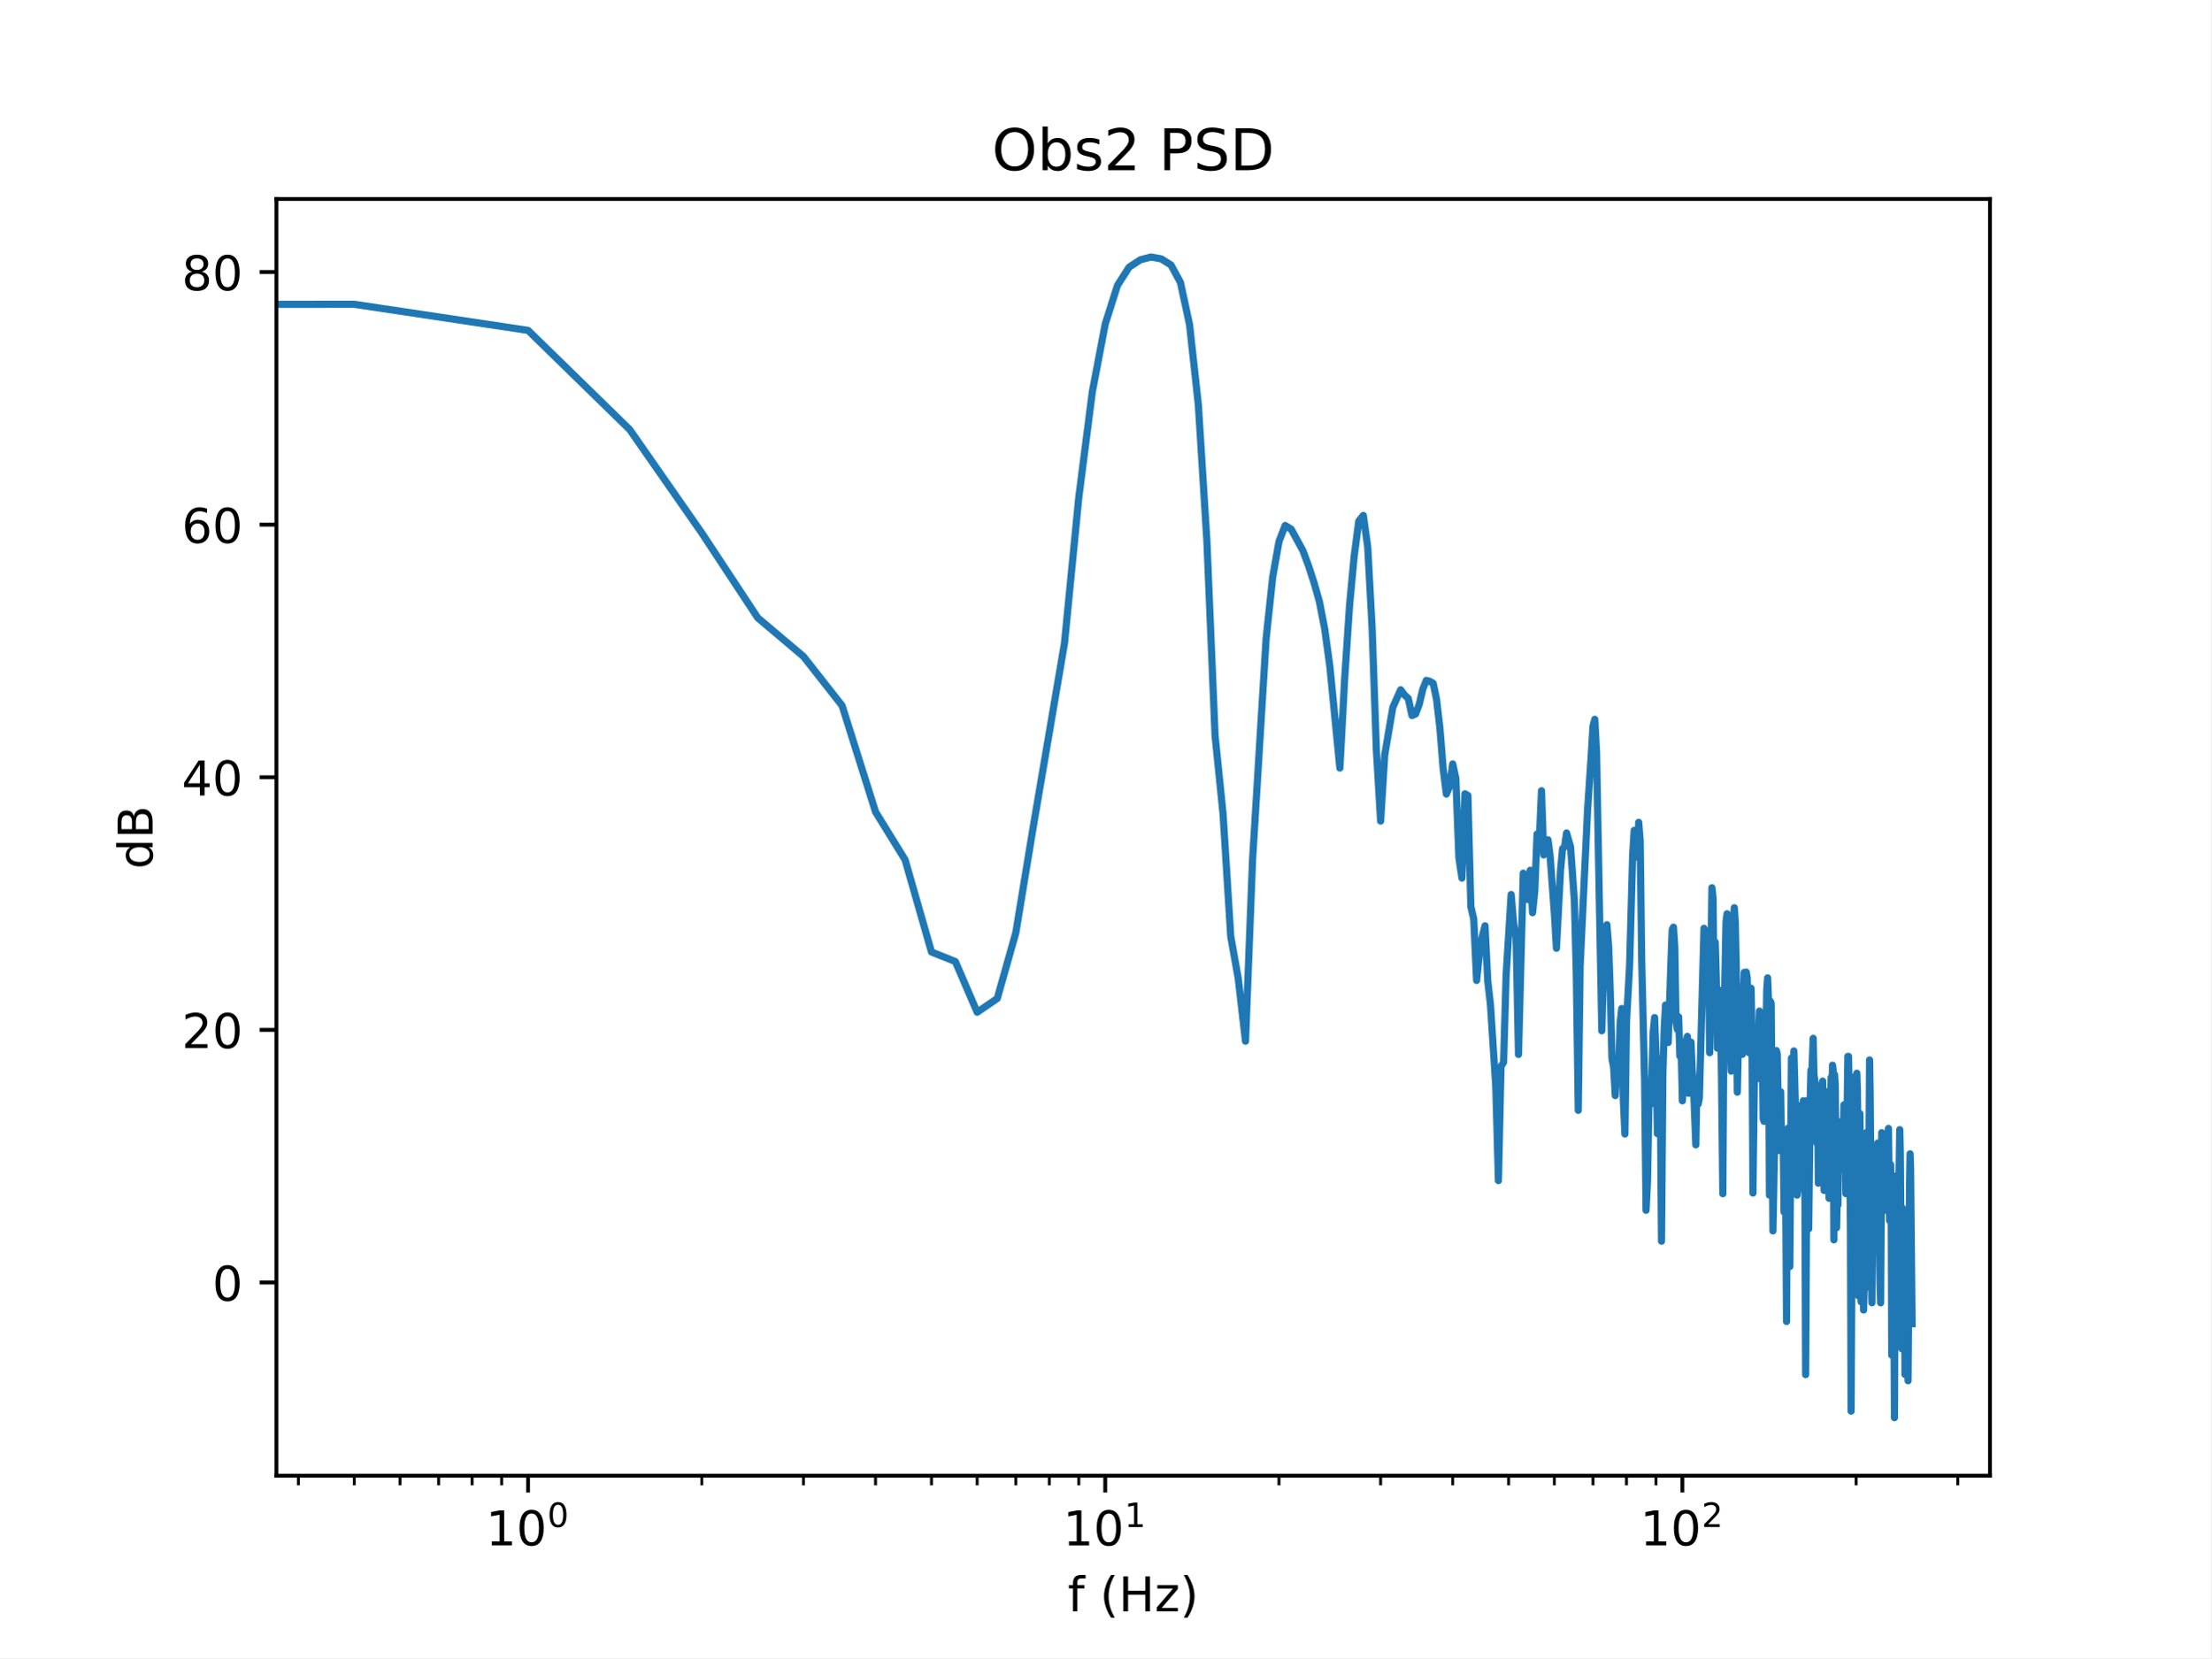
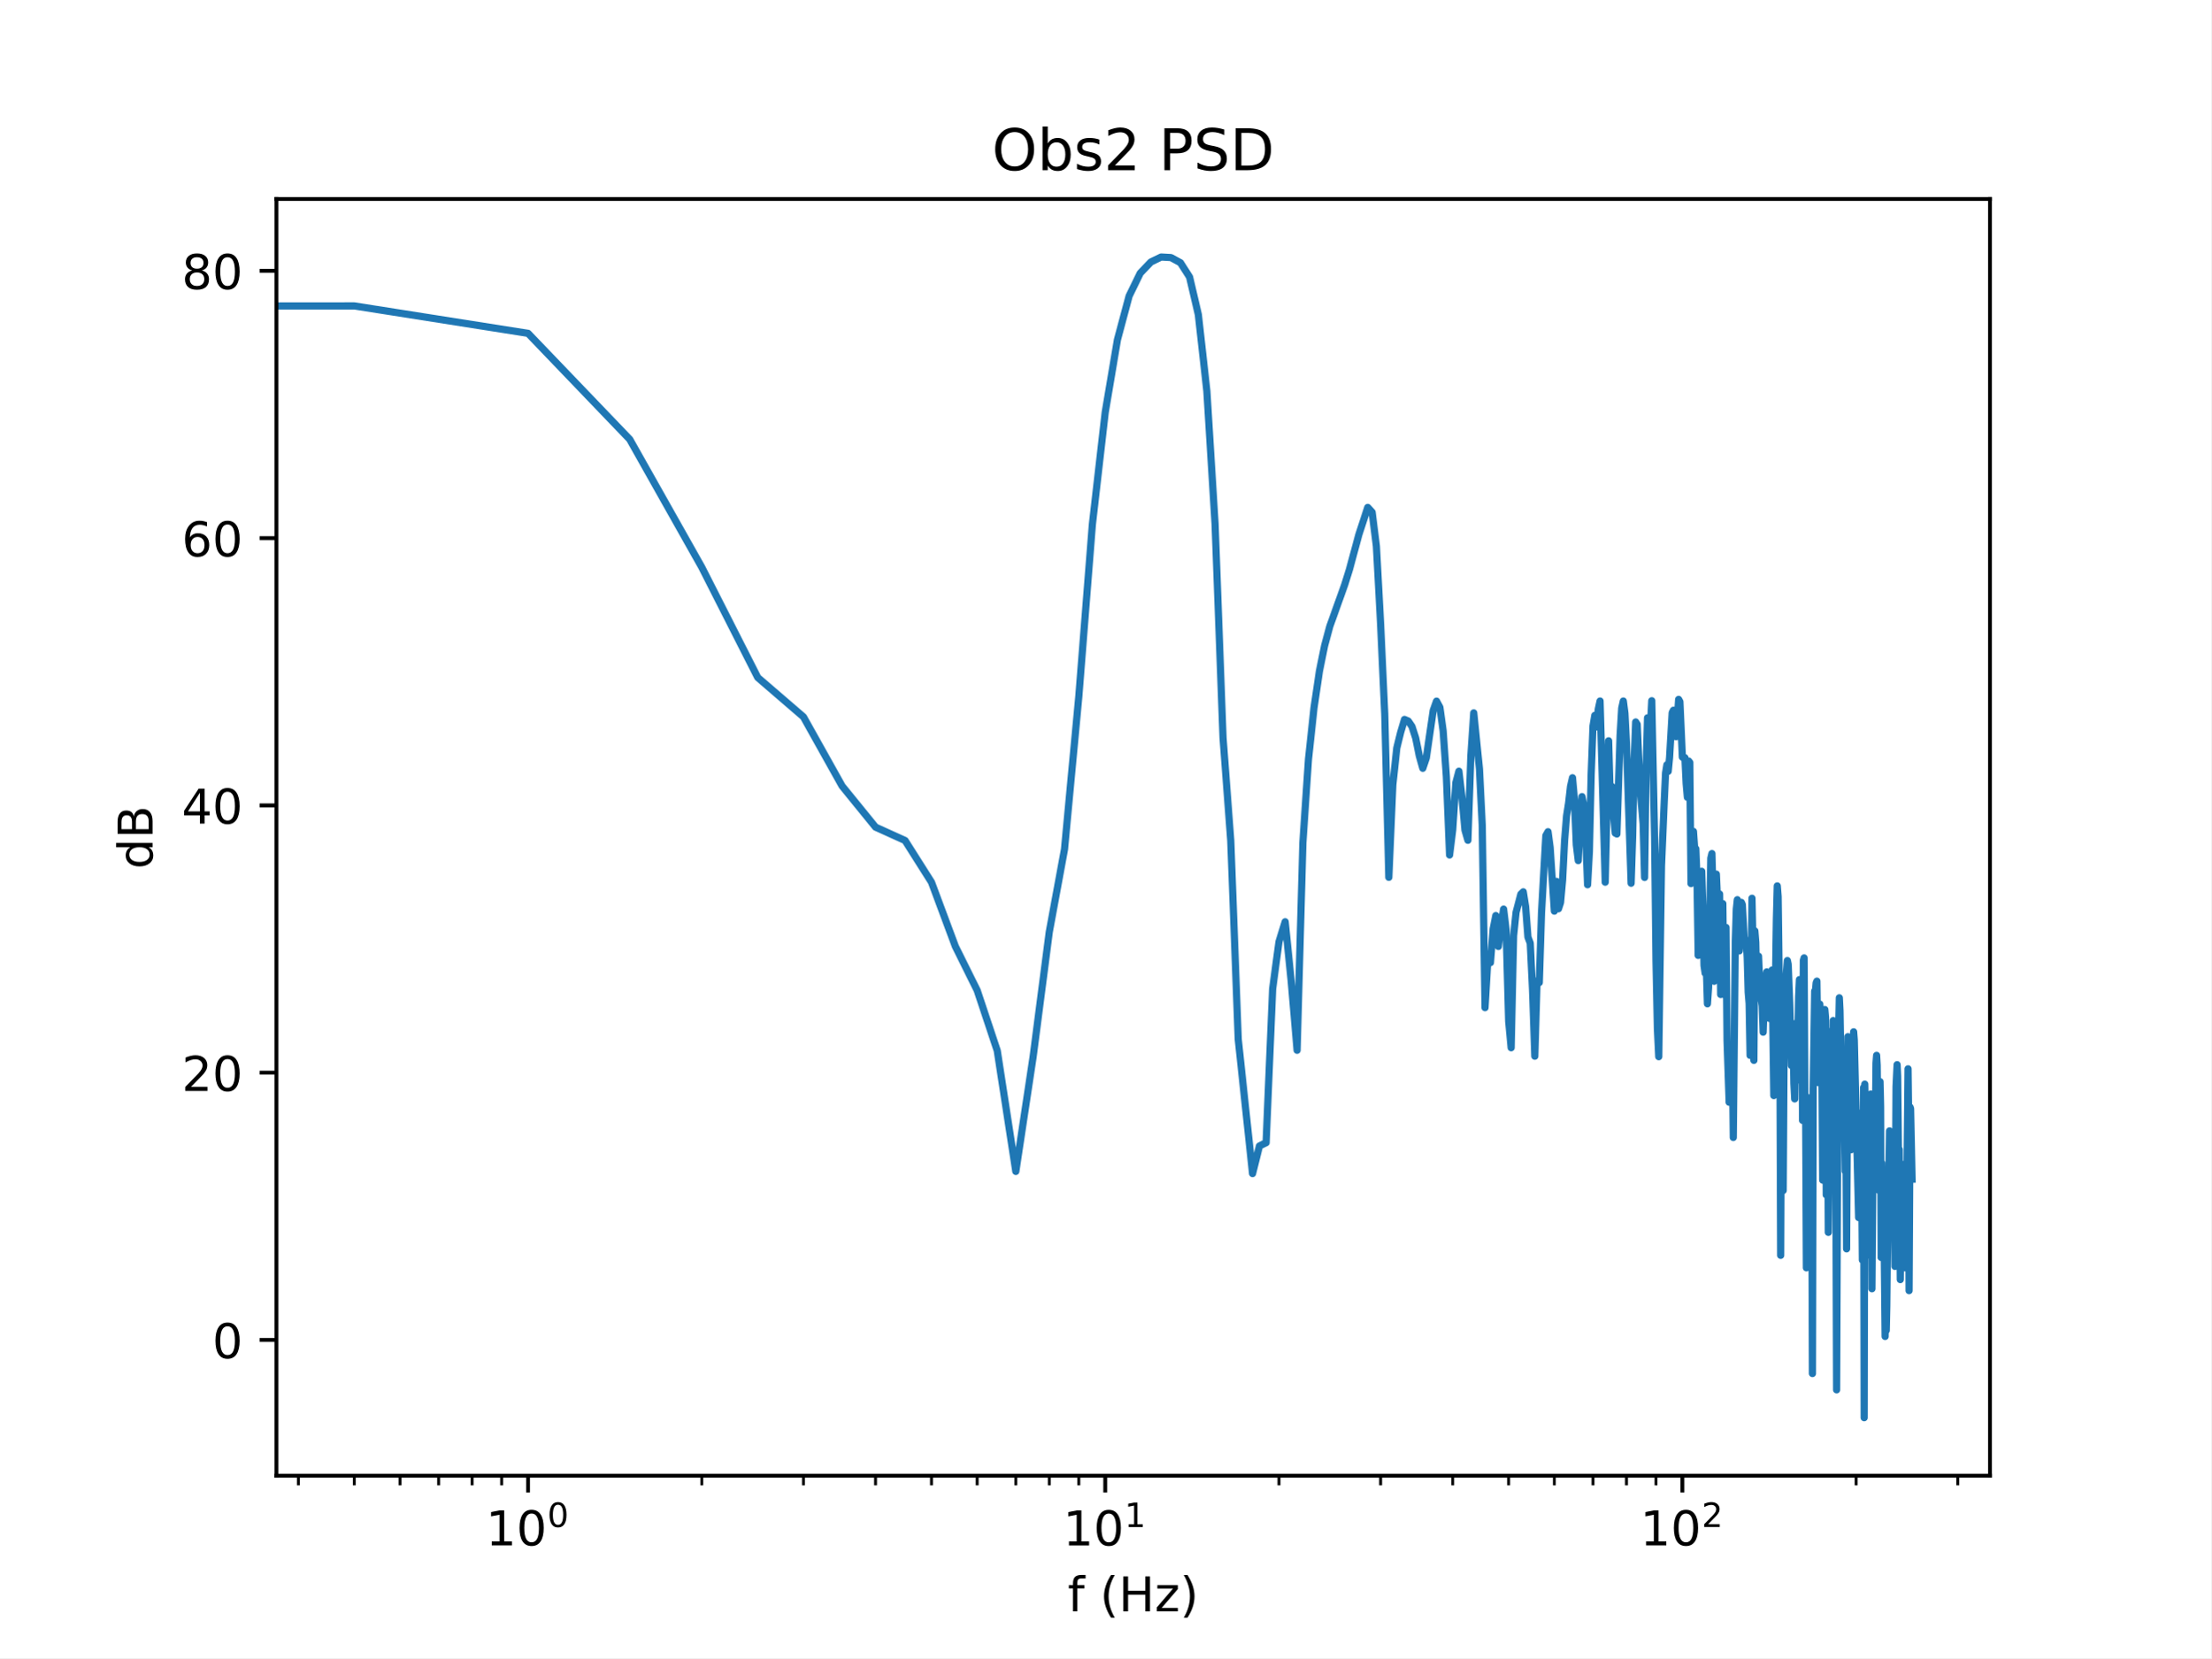
<svg xmlns="http://www.w3.org/2000/svg" xmlns:xlink="http://www.w3.org/1999/xlink" width="460.8pt" height="345.6pt" viewBox="0 0 460.8 345.6" version="1.1">
  <defs>
    <style type="text/css">*{stroke-linejoin: round; stroke-linecap: butt}</style>
  </defs>
  <g id="figure_1">
    <g id="patch_1">
      <path d="M 0 345.6  L 460.8 345.6  L 460.8 0  L 0 0  z " style="fill: #ffffff" />
    </g>
    <g id="axes_1">
      <g id="patch_2">
        <path d="M 57.6 307.584  L 414.72 307.584  L 414.72 41.472  L 57.6 41.472  z " style="fill: #ffffff" />
      </g>
      <g id="matplotlib.axis_1">
        <g id="xtick_1">
          <g id="line2d_1">
            <defs>
-               <path id="ma3894af289" d="M 0 0  L 0 3.5  " style="stroke: #000000; stroke-width: 0.8" />
-             </defs>
-             <g>
-               <use xlink:href="#ma3894af289" x="110.043" y="307.584" style="stroke: #000000; stroke-width: 0.8" />
+               <path id="m233ea149db" d="M 0 0  L 0 3.5  " style="stroke: #000000; stroke-width: 0.8" />
+             </defs>
+             <g>
+               <use xlink:href="#m233ea149db" x="110.043" y="307.584" style="stroke: #000000; stroke-width: 0.8" />
            </g>
          </g>
          <g id="text_1">
            <g transform="translate(101.2431 322.1824) scale(0.1 -0.1)">
              <defs>
                <path id="DejaVuSans-31" d="M 794 531  L 1825 531  L 1825 4091  L 703 3866  L 703 4441  L 1819 4666  L 2450 4666  L 2450 531  L 3481 531  L 3481 0  L 794 0  L 794 531  z " transform="scale(0.015625)" />
                <path id="DejaVuSans-30" d="M 2034 4250  Q 1547 4250 1301 3770  Q 1056 3291 1056 2328  Q 1056 1369 1301 889  Q 1547 409 2034 409  Q 2525 409 2770 889  Q 3016 1369 3016 2328  Q 3016 3291 2770 3770  Q 2525 4250 2034 4250  z M 2034 4750  Q 2819 4750 3233 4129  Q 3647 3509 3647 2328  Q 3647 1150 3233 529  Q 2819 -91 2034 -91  Q 1250 -91 836 529  Q 422 1150 422 2328  Q 422 3509 836 4129  Q 1250 4750 2034 4750  z " transform="scale(0.015625)" />
              </defs>
              <use xlink:href="#DejaVuSans-31" transform="translate(0 0.765625)" />
              <use xlink:href="#DejaVuSans-30" transform="translate(63.62305 0.765625)" />
              <use xlink:href="#DejaVuSans-30" transform="translate(128.2031 39.04688) scale(0.7)" />
            </g>
          </g>
        </g>
        <g id="xtick_2">
          <g id="line2d_2">
            <g>
-               <use xlink:href="#ma3894af289" x="230.331" y="307.584" style="stroke: #000000; stroke-width: 0.8" />
+               <use xlink:href="#m233ea149db" x="230.331" y="307.584" style="stroke: #000000; stroke-width: 0.8" />
            </g>
          </g>
          <g id="text_2">
            <g transform="translate(221.5314 322.1824) scale(0.1 -0.1)">
              <use xlink:href="#DejaVuSans-31" transform="translate(0 0.684375)" />
              <use xlink:href="#DejaVuSans-30" transform="translate(63.62305 0.684375)" />
              <use xlink:href="#DejaVuSans-31" transform="translate(128.2031 38.96563) scale(0.7)" />
            </g>
          </g>
        </g>
        <g id="xtick_3">
          <g id="line2d_3">
            <g>
-               <use xlink:href="#ma3894af289" x="350.62" y="307.584" style="stroke: #000000; stroke-width: 0.8" />
+               <use xlink:href="#m233ea149db" x="350.62" y="307.584" style="stroke: #000000; stroke-width: 0.8" />
            </g>
          </g>
          <g id="text_3">
            <g transform="translate(341.8197 322.1824) scale(0.1 -0.1)">
              <defs>
                <path id="DejaVuSans-32" d="M 1228 531  L 3431 531  L 3431 0  L 469 0  L 469 531  Q 828 903 1448 1529  Q 2069 2156 2228 2338  Q 2531 2678 2651 2914  Q 2772 3150 2772 3378  Q 2772 3750 2511 3984  Q 2250 4219 1831 4219  Q 1534 4219 1204 4116  Q 875 4013 500 3803  L 500 4441  Q 881 4594 1212 4672  Q 1544 4750 1819 4750  Q 2544 4750 2975 4387  Q 3406 4025 3406 3419  Q 3406 3131 3298 2873  Q 3191 2616 2906 2266  Q 2828 2175 2409 1742  Q 1991 1309 1228 531  z " transform="scale(0.015625)" />
              </defs>
              <use xlink:href="#DejaVuSans-31" transform="translate(0 0.765625)" />
              <use xlink:href="#DejaVuSans-30" transform="translate(63.62305 0.765625)" />
              <use xlink:href="#DejaVuSans-32" transform="translate(128.2031 39.04688) scale(0.7)" />
            </g>
          </g>
        </g>
        <g id="xtick_4">
          <g id="line2d_4">
            <defs>
-               <path id="mf15a66a916" d="M 0 0  L 0 2  " style="stroke: #000000; stroke-width: 0.6" />
-             </defs>
-             <g>
-               <use xlink:href="#mf15a66a916" x="62.176" y="307.584" style="stroke: #000000; stroke-width: 0.6" />
+               <path id="m386ccd1b62" d="M 0 0  L 0 2  " style="stroke: #000000; stroke-width: 0.6" />
+             </defs>
+             <g>
+               <use xlink:href="#m386ccd1b62" x="62.176" y="307.584" style="stroke: #000000; stroke-width: 0.6" />
            </g>
          </g>
        </g>
        <g id="xtick_5">
          <g id="line2d_5">
            <g>
-               <use xlink:href="#mf15a66a916" x="73.833" y="307.584" style="stroke: #000000; stroke-width: 0.6" />
+               <use xlink:href="#m386ccd1b62" x="73.833" y="307.584" style="stroke: #000000; stroke-width: 0.6" />
            </g>
          </g>
        </g>
        <g id="xtick_6">
          <g id="line2d_6">
            <g>
-               <use xlink:href="#mf15a66a916" x="83.357" y="307.584" style="stroke: #000000; stroke-width: 0.6" />
+               <use xlink:href="#m386ccd1b62" x="83.357" y="307.584" style="stroke: #000000; stroke-width: 0.6" />
            </g>
          </g>
        </g>
        <g id="xtick_7">
          <g id="line2d_7">
            <g>
-               <use xlink:href="#mf15a66a916" x="91.41" y="307.584" style="stroke: #000000; stroke-width: 0.6" />
+               <use xlink:href="#m386ccd1b62" x="91.41" y="307.584" style="stroke: #000000; stroke-width: 0.6" />
            </g>
          </g>
        </g>
        <g id="xtick_8">
          <g id="line2d_8">
            <g>
-               <use xlink:href="#mf15a66a916" x="98.386" y="307.584" style="stroke: #000000; stroke-width: 0.6" />
+               <use xlink:href="#m386ccd1b62" x="98.386" y="307.584" style="stroke: #000000; stroke-width: 0.6" />
            </g>
          </g>
        </g>
        <g id="xtick_9">
          <g id="line2d_9">
            <g>
-               <use xlink:href="#mf15a66a916" x="104.539" y="307.584" style="stroke: #000000; stroke-width: 0.6" />
+               <use xlink:href="#m386ccd1b62" x="104.539" y="307.584" style="stroke: #000000; stroke-width: 0.6" />
            </g>
          </g>
        </g>
        <g id="xtick_10">
          <g id="line2d_10">
            <g>
-               <use xlink:href="#mf15a66a916" x="146.254" y="307.584" style="stroke: #000000; stroke-width: 0.6" />
+               <use xlink:href="#m386ccd1b62" x="146.254" y="307.584" style="stroke: #000000; stroke-width: 0.6" />
            </g>
          </g>
        </g>
        <g id="xtick_11">
          <g id="line2d_11">
            <g>
-               <use xlink:href="#mf15a66a916" x="167.435" y="307.584" style="stroke: #000000; stroke-width: 0.6" />
+               <use xlink:href="#m386ccd1b62" x="167.435" y="307.584" style="stroke: #000000; stroke-width: 0.6" />
            </g>
          </g>
        </g>
        <g id="xtick_12">
          <g id="line2d_12">
            <g>
-               <use xlink:href="#mf15a66a916" x="182.464" y="307.584" style="stroke: #000000; stroke-width: 0.6" />
+               <use xlink:href="#m386ccd1b62" x="182.464" y="307.584" style="stroke: #000000; stroke-width: 0.6" />
            </g>
          </g>
        </g>
        <g id="xtick_13">
          <g id="line2d_13">
            <g>
-               <use xlink:href="#mf15a66a916" x="194.121" y="307.584" style="stroke: #000000; stroke-width: 0.6" />
+               <use xlink:href="#m386ccd1b62" x="194.121" y="307.584" style="stroke: #000000; stroke-width: 0.6" />
            </g>
          </g>
        </g>
        <g id="xtick_14">
          <g id="line2d_14">
            <g>
-               <use xlink:href="#mf15a66a916" x="203.646" y="307.584" style="stroke: #000000; stroke-width: 0.6" />
+               <use xlink:href="#m386ccd1b62" x="203.646" y="307.584" style="stroke: #000000; stroke-width: 0.6" />
            </g>
          </g>
        </g>
        <g id="xtick_15">
          <g id="line2d_15">
            <g>
-               <use xlink:href="#mf15a66a916" x="211.699" y="307.584" style="stroke: #000000; stroke-width: 0.6" />
+               <use xlink:href="#m386ccd1b62" x="211.699" y="307.584" style="stroke: #000000; stroke-width: 0.6" />
            </g>
          </g>
        </g>
        <g id="xtick_16">
          <g id="line2d_16">
            <g>
-               <use xlink:href="#mf15a66a916" x="218.674" y="307.584" style="stroke: #000000; stroke-width: 0.6" />
+               <use xlink:href="#m386ccd1b62" x="218.674" y="307.584" style="stroke: #000000; stroke-width: 0.6" />
            </g>
          </g>
        </g>
        <g id="xtick_17">
          <g id="line2d_17">
            <g>
-               <use xlink:href="#mf15a66a916" x="224.827" y="307.584" style="stroke: #000000; stroke-width: 0.6" />
+               <use xlink:href="#m386ccd1b62" x="224.827" y="307.584" style="stroke: #000000; stroke-width: 0.6" />
            </g>
          </g>
        </g>
        <g id="xtick_18">
          <g id="line2d_18">
            <g>
-               <use xlink:href="#mf15a66a916" x="266.542" y="307.584" style="stroke: #000000; stroke-width: 0.6" />
+               <use xlink:href="#m386ccd1b62" x="266.542" y="307.584" style="stroke: #000000; stroke-width: 0.6" />
            </g>
          </g>
        </g>
        <g id="xtick_19">
          <g id="line2d_19">
            <g>
-               <use xlink:href="#mf15a66a916" x="287.724" y="307.584" style="stroke: #000000; stroke-width: 0.6" />
+               <use xlink:href="#m386ccd1b62" x="287.724" y="307.584" style="stroke: #000000; stroke-width: 0.6" />
            </g>
          </g>
        </g>
        <g id="xtick_20">
          <g id="line2d_20">
            <g>
-               <use xlink:href="#mf15a66a916" x="302.752" y="307.584" style="stroke: #000000; stroke-width: 0.6" />
+               <use xlink:href="#m386ccd1b62" x="302.752" y="307.584" style="stroke: #000000; stroke-width: 0.6" />
            </g>
          </g>
        </g>
        <g id="xtick_21">
          <g id="line2d_21">
            <g>
-               <use xlink:href="#mf15a66a916" x="314.409" y="307.584" style="stroke: #000000; stroke-width: 0.6" />
+               <use xlink:href="#m386ccd1b62" x="314.409" y="307.584" style="stroke: #000000; stroke-width: 0.6" />
            </g>
          </g>
        </g>
        <g id="xtick_22">
          <g id="line2d_22">
            <g>
-               <use xlink:href="#mf15a66a916" x="323.934" y="307.584" style="stroke: #000000; stroke-width: 0.6" />
+               <use xlink:href="#m386ccd1b62" x="323.934" y="307.584" style="stroke: #000000; stroke-width: 0.6" />
            </g>
          </g>
        </g>
        <g id="xtick_23">
          <g id="line2d_23">
            <g>
-               <use xlink:href="#mf15a66a916" x="331.987" y="307.584" style="stroke: #000000; stroke-width: 0.6" />
+               <use xlink:href="#m386ccd1b62" x="331.987" y="307.584" style="stroke: #000000; stroke-width: 0.6" />
            </g>
          </g>
        </g>
        <g id="xtick_24">
          <g id="line2d_24">
            <g>
-               <use xlink:href="#mf15a66a916" x="338.963" y="307.584" style="stroke: #000000; stroke-width: 0.6" />
+               <use xlink:href="#m386ccd1b62" x="338.963" y="307.584" style="stroke: #000000; stroke-width: 0.6" />
            </g>
          </g>
        </g>
        <g id="xtick_25">
          <g id="line2d_25">
            <g>
-               <use xlink:href="#mf15a66a916" x="345.116" y="307.584" style="stroke: #000000; stroke-width: 0.6" />
+               <use xlink:href="#m386ccd1b62" x="345.116" y="307.584" style="stroke: #000000; stroke-width: 0.6" />
            </g>
          </g>
        </g>
        <g id="xtick_26">
          <g id="line2d_26">
            <g>
-               <use xlink:href="#mf15a66a916" x="386.83" y="307.584" style="stroke: #000000; stroke-width: 0.6" />
+               <use xlink:href="#m386ccd1b62" x="386.83" y="307.584" style="stroke: #000000; stroke-width: 0.6" />
            </g>
          </g>
        </g>
        <g id="xtick_27">
          <g id="line2d_27">
            <g>
-               <use xlink:href="#mf15a66a916" x="408.012" y="307.584" style="stroke: #000000; stroke-width: 0.6" />
+               <use xlink:href="#m386ccd1b62" x="408.012" y="307.584" style="stroke: #000000; stroke-width: 0.6" />
            </g>
          </g>
        </g>
        <g id="text_4">
          <g transform="translate(222.5248 335.8606) scale(0.1 -0.1)">
            <defs>
              <path id="DejaVuSans-66" d="M 2375 4863  L 2375 4384  L 1825 4384  Q 1516 4384 1395 4259  Q 1275 4134 1275 3809  L 1275 3500  L 2222 3500  L 2222 3053  L 1275 3053  L 1275 0  L 697 0  L 697 3053  L 147 3053  L 147 3500  L 697 3500  L 697 3744  Q 697 4328 969 4595  Q 1241 4863 1831 4863  L 2375 4863  z " transform="scale(0.015625)" />
              <path id="DejaVuSans-20" transform="scale(0.015625)" />
              <path id="DejaVuSans-28" d="M 1984 4856  Q 1566 4138 1362 3434  Q 1159 2731 1159 2009  Q 1159 1288 1364 580  Q 1569 -128 1984 -844  L 1484 -844  Q 1016 -109 783 600  Q 550 1309 550 2009  Q 550 2706 781 3412  Q 1013 4119 1484 4856  L 1984 4856  z " transform="scale(0.015625)" />
              <path id="DejaVuSans-48" d="M 628 4666  L 1259 4666  L 1259 2753  L 3553 2753  L 3553 4666  L 4184 4666  L 4184 0  L 3553 0  L 3553 2222  L 1259 2222  L 1259 0  L 628 0  L 628 4666  z " transform="scale(0.015625)" />
              <path id="DejaVuSans-7a" d="M 353 3500  L 3084 3500  L 3084 2975  L 922 459  L 3084 459  L 3084 0  L 275 0  L 275 525  L 2438 3041  L 353 3041  L 353 3500  z " transform="scale(0.015625)" />
              <path id="DejaVuSans-29" d="M 513 4856  L 1013 4856  Q 1481 4119 1714 3412  Q 1947 2706 1947 2009  Q 1947 1309 1714 600  Q 1481 -109 1013 -844  L 513 -844  Q 928 -128 1133 580  Q 1338 1288 1338 2009  Q 1338 2731 1133 3434  Q 928 4138 513 4856  z " transform="scale(0.015625)" />
            </defs>
            <use xlink:href="#DejaVuSans-66" />
            <use xlink:href="#DejaVuSans-20" x="35.205" />
            <use xlink:href="#DejaVuSans-28" x="66.992" />
            <use xlink:href="#DejaVuSans-48" x="106.006" />
            <use xlink:href="#DejaVuSans-7a" x="181.201" />
            <use xlink:href="#DejaVuSans-29" x="233.691" />
          </g>
        </g>
      </g>
      <g id="matplotlib.axis_2">
        <g id="ytick_1">
          <g id="line2d_28">
            <defs>
-               <path id="maa69edaaa3" d="M 0 0  L -3.5 0  " style="stroke: #000000; stroke-width: 0.8" />
-             </defs>
-             <g>
-               <use xlink:href="#maa69edaaa3" x="57.6" y="267.313" style="stroke: #000000; stroke-width: 0.8" />
+               <path id="m156dadea0e" d="M 0 0  L -3.5 0  " style="stroke: #000000; stroke-width: 0.8" />
+             </defs>
+             <g>
+               <use xlink:href="#m156dadea0e" x="57.6" y="279.288" style="stroke: #000000; stroke-width: 0.8" />
            </g>
          </g>
          <g id="text_5">
-             <g transform="translate(44.2375 271.1126) scale(0.1 -0.1)">
+             <g transform="translate(44.2375 283.0874) scale(0.1 -0.1)">
              <use xlink:href="#DejaVuSans-30" />
            </g>
          </g>
        </g>
        <g id="ytick_2">
          <g id="line2d_29">
            <g>
-               <use xlink:href="#maa69edaaa3" x="57.6" y="214.659" style="stroke: #000000; stroke-width: 0.8" />
+               <use xlink:href="#m156dadea0e" x="57.6" y="223.577" style="stroke: #000000; stroke-width: 0.8" />
            </g>
          </g>
          <g id="text_6">
-             <g transform="translate(37.875 218.458) scale(0.1 -0.1)">
+             <g transform="translate(37.875 227.3761) scale(0.1 -0.1)">
              <use xlink:href="#DejaVuSans-32" />
              <use xlink:href="#DejaVuSans-30" x="63.623" />
            </g>
          </g>
        </g>
        <g id="ytick_3">
          <g id="line2d_30">
            <g>
-               <use xlink:href="#maa69edaaa3" x="57.6" y="162.004" style="stroke: #000000; stroke-width: 0.8" />
+               <use xlink:href="#m156dadea0e" x="57.6" y="167.866" style="stroke: #000000; stroke-width: 0.8" />
            </g>
          </g>
          <g id="text_7">
-             <g transform="translate(37.875 165.8034) scale(0.1 -0.1)">
+             <g transform="translate(37.875 171.6648) scale(0.1 -0.1)">
              <defs>
                <path id="DejaVuSans-34" d="M 2419 4116  L 825 1625  L 2419 1625  L 2419 4116  z M 2253 4666  L 3047 4666  L 3047 1625  L 3713 1625  L 3713 1100  L 3047 1100  L 3047 0  L 2419 0  L 2419 1100  L 313 1100  L 313 1709  L 2253 4666  z " transform="scale(0.015625)" />
              </defs>
              <use xlink:href="#DejaVuSans-34" />
              <use xlink:href="#DejaVuSans-30" x="63.623" />
            </g>
          </g>
        </g>
        <g id="ytick_4">
          <g id="line2d_31">
            <g>
-               <use xlink:href="#maa69edaaa3" x="57.6" y="109.35" style="stroke: #000000; stroke-width: 0.8" />
+               <use xlink:href="#m156dadea0e" x="57.6" y="112.154" style="stroke: #000000; stroke-width: 0.8" />
            </g>
          </g>
          <g id="text_8">
-             <g transform="translate(37.875 113.1488) scale(0.1 -0.1)">
+             <g transform="translate(37.875 115.9535) scale(0.1 -0.1)">
              <defs>
                <path id="DejaVuSans-36" d="M 2113 2584  Q 1688 2584 1439 2293  Q 1191 2003 1191 1497  Q 1191 994 1439 701  Q 1688 409 2113 409  Q 2538 409 2786 701  Q 3034 994 3034 1497  Q 3034 2003 2786 2293  Q 2538 2584 2113 2584  z M 3366 4563  L 3366 3988  Q 3128 4100 2886 4159  Q 2644 4219 2406 4219  Q 1781 4219 1451 3797  Q 1122 3375 1075 2522  Q 1259 2794 1537 2939  Q 1816 3084 2150 3084  Q 2853 3084 3261 2657  Q 3669 2231 3669 1497  Q 3669 778 3244 343  Q 2819 -91 2113 -91  Q 1303 -91 875 529  Q 447 1150 447 2328  Q 447 3434 972 4092  Q 1497 4750 2381 4750  Q 2619 4750 2861 4703  Q 3103 4656 3366 4563  z " transform="scale(0.015625)" />
              </defs>
              <use xlink:href="#DejaVuSans-36" />
              <use xlink:href="#DejaVuSans-30" x="63.623" />
            </g>
          </g>
        </g>
        <g id="ytick_5">
          <g id="line2d_32">
            <g>
-               <use xlink:href="#maa69edaaa3" x="57.6" y="56.695" style="stroke: #000000; stroke-width: 0.8" />
+               <use xlink:href="#m156dadea0e" x="57.6" y="56.443" style="stroke: #000000; stroke-width: 0.8" />
            </g>
          </g>
          <g id="text_9">
-             <g transform="translate(37.875 60.49415) scale(0.1 -0.1)">
+             <g transform="translate(37.875 60.24222) scale(0.1 -0.1)">
              <defs>
                <path id="DejaVuSans-38" d="M 2034 2216  Q 1584 2216 1326 1975  Q 1069 1734 1069 1313  Q 1069 891 1326 650  Q 1584 409 2034 409  Q 2484 409 2743 651  Q 3003 894 3003 1313  Q 3003 1734 2745 1975  Q 2488 2216 2034 2216  z M 1403 2484  Q 997 2584 770 2862  Q 544 3141 544 3541  Q 544 4100 942 4425  Q 1341 4750 2034 4750  Q 2731 4750 3128 4425  Q 3525 4100 3525 3541  Q 3525 3141 3298 2862  Q 3072 2584 2669 2484  Q 3125 2378 3379 2068  Q 3634 1759 3634 1313  Q 3634 634 3220 271  Q 2806 -91 2034 -91  Q 1263 -91 848 271  Q 434 634 434 1313  Q 434 1759 690 2068  Q 947 2378 1403 2484  z M 1172 3481  Q 1172 3119 1398 2916  Q 1625 2713 2034 2713  Q 2441 2713 2670 2916  Q 2900 3119 2900 3481  Q 2900 3844 2670 4047  Q 2441 4250 2034 4250  Q 1625 4250 1398 4047  Q 1172 3844 1172 3481  z " transform="scale(0.015625)" />
              </defs>
              <use xlink:href="#DejaVuSans-38" />
              <use xlink:href="#DejaVuSans-30" x="63.623" />
            </g>
          </g>
        </g>
        <g id="text_10">
          <g transform="translate(31.79531 181.1327) rotate(-90) scale(0.1 -0.1)">
            <defs>
              <path id="DejaVuSans-64" d="M 2906 2969  L 2906 4863  L 3481 4863  L 3481 0  L 2906 0  L 2906 525  Q 2725 213 2448 61  Q 2172 -91 1784 -91  Q 1150 -91 751 415  Q 353 922 353 1747  Q 353 2572 751 3078  Q 1150 3584 1784 3584  Q 2172 3584 2448 3432  Q 2725 3281 2906 2969  z M 947 1747  Q 947 1113 1208 752  Q 1469 391 1925 391  Q 2381 391 2643 752  Q 2906 1113 2906 1747  Q 2906 2381 2643 2742  Q 2381 3103 1925 3103  Q 1469 3103 1208 2742  Q 947 2381 947 1747  z " transform="scale(0.015625)" />
              <path id="DejaVuSans-42" d="M 1259 2228  L 1259 519  L 2272 519  Q 2781 519 3026 730  Q 3272 941 3272 1375  Q 3272 1813 3026 2020  Q 2781 2228 2272 2228  L 1259 2228  z M 1259 4147  L 1259 2741  L 2194 2741  Q 2656 2741 2882 2914  Q 3109 3088 3109 3444  Q 3109 3797 2882 3972  Q 2656 4147 2194 4147  L 1259 4147  z M 628 4666  L 2241 4666  Q 2963 4666 3353 4366  Q 3744 4066 3744 3513  Q 3744 3084 3544 2831  Q 3344 2578 2956 2516  Q 3422 2416 3680 2098  Q 3938 1781 3938 1306  Q 3938 681 3513 340  Q 3088 0 2303 0  L 628 0  L 628 4666  z " transform="scale(0.015625)" />
            </defs>
            <use xlink:href="#DejaVuSans-64" />
            <use xlink:href="#DejaVuSans-42" x="63.477" />
          </g>
        </g>
      </g>
      <g id="line2d_33">
-         <path d="M -1 63.456  L 73.833 63.421  L 110.043 68.855  L 131.225 89.53  L 146.254 111.088  L 157.911 128.767  L 167.435 136.816  L 175.488 147.063  L 182.464 169.217  L 188.617 179.19  L 194.121 198.421  L 199.1 200.416  L 203.646 210.98  L 207.827 208.12  L 211.699 194.402  L 215.303 172.483  L 221.841 134.067  L 224.827 103.637  L 227.652 81.605  L 230.331 67.545  L 232.88 59.489  L 235.31 55.689  L 237.633 54.154  L 239.856 53.568  L 241.989 53.953  L 244.037 55.229  L 246.009 58.867  L 247.909 67.69  L 249.742 84.4  L 251.513 112.633  L 253.226 153.347  L 254.885 169.587  L 256.492 195.183  L 258.052 203.946  L 259.566 217.018  L 261.038 179.188  L 263.862 133.167  L 265.219 120.377  L 266.542 112.892  L 267.832 109.523  L 269.091 110.301  L 271.521 114.747  L 272.695 117.904  L 273.843 121.432  L 274.967 125.39  L 276.066 131.048  L 277.144 138.869  L 279.233 160.084  L 280.248 141.231  L 281.243 126.325  L 282.219 115.878  L 283.178 108.613  L 284.119 107.427  L 285.044 114.053  L 285.953 130.884  L 286.846 156.416  L 287.724 171.139  L 288.587 157.317  L 290.272 147.426  L 291.905 143.764  L 292.703 144.854  L 293.488 145.575  L 294.262 149.146  L 295.025 148.803  L 295.776 146.799  L 296.517 143.654  L 297.248 141.808  L 297.969 142.001  L 298.679 142.42  L 299.381 145.741  L 300.073 151.685  L 300.756 160.138  L 301.43 165.504  L 302.095 163.912  L 302.752 159.224  L 303.401 162.235  L 304.042 178.8  L 304.675 183.022  L 305.301 165.442  L 305.919 165.807  L 306.53 188.972  L 307.134 191.562  L 307.731 204.361  L 308.322 198.69  L 308.905 195.249  L 309.483 192.962  L 310.053 204.46  L 310.618 209.389  L 311.73 226.527  L 312.277 246.078  L 312.818 222.297  L 313.354 221.405  L 313.884 203.221  L 314.929 186.441  L 315.444 192.427  L 315.954 195.347  L 316.458 219.784  L 317.453 181.988  L 317.944 185.741  L 318.43 187.505  L 318.911 181.393  L 319.388 190.237  L 319.861 185.571  L 320.33 173.828  L 320.794 175.205  L 321.254 164.812  L 321.711 178.198  L 322.611 175.043  L 323.056 178.475  L 323.934 190.329  L 324.367 197.655  L 325.224 181.381  L 325.647 176.891  L 326.066 176.492  L 326.483 173.615  L 327.305 176.508  L 328.115 187.742  L 328.516 203.263  L 328.913 231.434  L 329.307 201.27  L 330.855 168.849  L 331.612 157.564  L 331.987 151.338  L 332.359 149.925  L 332.728 156.819  L 333.82 214.854  L 334.179 201.695  L 334.536 196.15  L 334.89 192.739  L 335.242 197.224  L 335.591 206.873  L 335.938 220.616  L 336.283 222.427  L 336.626 228.355  L 336.966 222.291  L 337.304 224.203  L 337.64 213.271  L 337.974 210.202  L 338.305 229.11  L 338.635 236.371  L 338.963 213.05  L 339.612 201.38  L 340.253 178.191  L 340.57 173.076  L 341.2 178.654  L 341.511 171.398  L 341.821 175.256  L 342.13 199.918  L 342.741 225.031  L 343.044 252.268  L 343.345 246.202  L 343.644 229.648  L 343.942 230.233  L 344.238 225.266  L 344.532 215.1  L 344.825 212.09  L 345.116 219.89  L 345.405 236.288  L 345.693 220.736  L 345.979 223.447  L 346.264 258.706  L 346.547 224.056  L 346.829 214.337  L 347.109 209.466  L 347.387 211.64  L 347.664 217.296  L 348.214 200.956  L 348.487 193.795  L 348.759 193.252  L 349.029 197.3  L 349.297 212.916  L 349.564 214.554  L 349.83 211.942  L 350.095 220.146  L 350.358 218.238  L 350.62 229.445  L 350.88 224.179  L 351.14 221.688  L 351.398 217.033  L 351.654 216.016  L 351.91 227.889  L 352.164 225.678  L 352.417 217.215  L 352.669 223.122  L 352.919 226.148  L 353.417 238.63  L 353.664 224.906  L 353.91 230.124  L 354.154 228.856  L 355.122 193.487  L 355.361 194.082  L 355.599 203.605  L 355.836 199.618  L 356.072 199.279  L 356.306 219.429  L 356.773 185.027  L 357.004 187.097  L 357.235 207.503  L 357.465 196.388  L 357.693 204.168  L 357.921 218.492  L 358.373 206.412  L 358.598 209.703  L 359.044 248.814  L 359.266 214.316  L 359.707 192.177  L 359.926 190.463  L 360.144 192.401  L 360.362 198.052  L 360.578 216.647  L 360.793 223.26  L 361.008 201.665  L 361.221 192.341  L 361.434 189.196  L 361.646 192.363  L 361.857 202.356  L 362.068 227.639  L 362.485 207.696  L 362.693 206.851  L 362.9 217.647  L 363.106 219.765  L 363.311 207.183  L 363.516 202.667  L 363.72 210.59  L 363.922 202.612  L 364.124 203.812  L 364.526 219.44  L 364.726 209.178  L 364.925 205.97  L 365.123 214.402  L 365.321 248.662  L 365.714 217.195  L 365.909 214.682  L 366.104 215.941  L 366.297 224.836  L 366.683 210.737  L 367.066 215.914  L 367.256 216.109  L 367.446 233.179  L 367.634 233.731  L 367.823 217.99  L 368.01 218.568  L 368.197 206.326  L 368.383 203.82  L 368.569 208.583  L 368.754 249.092  L 368.938 208.692  L 369.122 209.124  L 369.487 256.564  L 370.21 218.986  L 370.389 219.665  L 370.746 239.818  L 370.923 230.421  L 371.1 227.566  L 371.276 239.229  L 371.452 237.589  L 371.627 237.41  L 371.801 252.614  L 371.975 245.683  L 372.149 249.581  L 372.321 275.446  L 372.493 242.6  L 372.665 235.12  L 373.006 263.984  L 373.346 220.529  L 373.514 225.897  L 373.683 236.975  L 373.85 219.044  L 374.184 231.125  L 374.35 234.894  L 374.516 249.107  L 374.681 247.903  L 375.009 230.488  L 375.498 246.064  L 375.66 243.119  L 375.822 229.422  L 375.983 233.317  L 376.143 246.162  L 376.303 286.516  L 376.622 229.377  L 376.781 229.892  L 376.939 256.136  L 377.253 229.18  L 377.41 223.057  L 377.566 224.543  L 377.877 216.418  L 378.032 223.914  L 378.186 225.038  L 378.34 227.04  L 378.493 231.051  L 378.646 238.287  L 378.799 229.46  L 378.951 246.62  L 379.103 240.723  L 379.254 239.848  L 379.555 230.724  L 379.705 225.971  L 379.854 225.335  L 380.152 248.133  L 380.448 227.484  L 380.595 227.649  L 380.742 229.794  L 381.035 242.265  L 381.181 249.766  L 381.615 224.56  L 381.76 230.135  L 381.903 222.019  L 382.047 223.141  L 382.19 258.423  L 382.332 223.989  L 382.474 226.337  L 382.757 255.894  L 382.898 248.637  L 383.039 251.143  L 383.179 235.736  L 383.319 243.614  L 383.598 233.789  L 384.013 243.529  L 384.288 230.27  L 384.425 240.059  L 384.561 240.343  L 384.698 248.807  L 385.104 220.173  L 385.239 220.187  L 385.373 227.672  L 385.641 255.916  L 385.775 294.127  L 386.041 244.651  L 386.173 224.543  L 386.305 226.178  L 386.437 261.109  L 386.699 231.3  L 386.83 230.343  L 386.961 223.692  L 387.091 227.156  L 387.22 240.216  L 387.35 270.123  L 387.479 235.695  L 387.608 232.112  L 387.736 243.367  L 387.865 271.344  L 387.993 238.704  L 388.12 236.272  L 388.247 248.137  L 388.374 273.046  L 388.501 268.809  L 388.627 248.853  L 388.753 255.94  L 389.004 236.024  L 389.13 243.156  L 389.254 268.26  L 389.379 257.028  L 389.627 220.926  L 389.751 227.965  L 390.12 271.539  L 390.365 240.687  L 390.608 245.155  L 390.851 252.373  L 390.971 251.769  L 391.332 238.241  L 391.809 267.588  L 391.928 271.552  L 392.164 236.082  L 392.282 237.264  L 392.399 249.695  L 392.634 245.022  L 392.75 252.261  L 392.867 247.044  L 393.099 250.773  L 393.33 240.496  L 393.56 235.202  L 393.79 254.424  L 394.018 242.738  L 394.131 249.427  L 394.245 282.452  L 394.471 252.325  L 394.696 272.155  L 394.808 295.488  L 395.032 246.038  L 395.144 245.111  L 395.255 251.857  L 395.366 273.995  L 395.477 268.472  L 395.698 249.082  L 395.918 235.457  L 396.027 240.23  L 396.355 281.123  L 396.463 251.812  L 396.572 253.055  L 396.68 277.236  L 396.896 260.38  L 397.004 286.479  L 397.111 265.312  L 397.218 267.603  L 397.325 284.359  L 397.432 259.318  L 397.645 287.8  L 397.962 246.69  L 398.068 240.492  L 398.173 243.702  L 398.487 275.908  L 398.487 275.908  " clip-path="url(#p4fe922f3f0)" style="fill: none; stroke: #1f77b4; stroke-width: 1.5; stroke-linecap: square" />
+         <path d="M -1 63.791  L 73.833 63.756  L 110.043 69.474  L 131.225 91.558  L 146.254 118.241  L 157.911 141.21  L 167.435 149.413  L 175.488 163.817  L 182.464 172.401  L 188.617 175.183  L 194.121 183.879  L 199.1 197.257  L 203.646 206.423  L 207.827 218.996  L 211.699 244.162  L 215.303 220.264  L 218.674 194.23  L 221.841 177.033  L 224.827 145.169  L 227.652 109.32  L 230.331 85.935  L 232.88 70.796  L 235.31 61.701  L 237.633 56.923  L 239.856 54.6  L 241.989 53.568  L 244.037 53.684  L 246.009 54.758  L 247.909 57.738  L 249.742 65.596  L 251.513 81.508  L 253.226 109.212  L 254.885 153.779  L 256.492 175.162  L 258.052 216.595  L 261.038 244.609  L 262.469 238.858  L 263.862 238.177  L 265.219 206.12  L 266.542 196.282  L 267.832 192.125  L 269.091 204.477  L 270.32 218.908  L 271.521 175.649  L 272.695 158.201  L 273.843 147.546  L 274.967 139.908  L 276.066 134.504  L 277.144 130.523  L 280.248 121.844  L 281.243 118.639  L 283.178 111.466  L 285.044 105.755  L 285.953 106.76  L 286.846 113.818  L 287.724 130.103  L 288.587 148.839  L 289.436 182.866  L 290.272 163.549  L 291.095 155.917  L 291.905 152.624  L 292.703 149.948  L 293.488 150.287  L 294.262 151.431  L 295.025 153.793  L 295.776 157.502  L 296.517 160.138  L 297.248 157.961  L 298.679 148.097  L 299.381 146.136  L 300.073 147.424  L 300.756 152.334  L 301.43 161.876  L 302.095 178.211  L 302.752 172.957  L 303.401 163.135  L 304.042 160.742  L 304.675 166.091  L 305.301 173.013  L 305.919 175.146  L 306.53 157.503  L 307.134 148.582  L 308.322 160.276  L 308.905 171.957  L 309.483 210.034  L 310.053 200.219  L 310.618 200.649  L 311.177 193.605  L 311.73 190.833  L 312.277 197.277  L 312.818 192.849  L 313.354 189.487  L 313.884 193.776  L 314.409 212.877  L 314.929 218.386  L 315.444 195.015  L 315.954 190.148  L 316.958 186.365  L 317.453 185.882  L 317.944 188.978  L 318.43 195.319  L 318.911 196.583  L 319.388 206.459  L 319.861 220.146  L 320.33 204.437  L 320.794 204.803  L 321.254 190.27  L 322.163 174.155  L 322.611 173.35  L 323.056 176.646  L 323.934 189.905  L 324.367 183.701  L 324.797 189.42  L 325.224 188.119  L 325.647 183.454  L 326.066 175.195  L 326.483 170.051  L 326.896 167.44  L 327.305 163.87  L 327.712 162.105  L 328.115 166.515  L 328.516 176.115  L 328.913 179.384  L 329.307 170.206  L 329.699 166.038  L 330.087 167.901  L 330.473 174.492  L 330.855 184.414  L 331.235 177.484  L 331.612 161.337  L 331.987 151.303  L 332.359 149.104  L 332.728 151.518  L 333.094 147.795  L 333.459 146.11  L 334.536 183.877  L 335.242 154.405  L 335.591 166.933  L 335.938 163.931  L 336.283 169.836  L 336.626 173.651  L 336.966 173.833  L 337.64 153.24  L 337.974 147.599  L 338.305 146.114  L 338.635 148.651  L 338.963 154.947  L 339.933 184.097  L 340.253 174.117  L 340.57 158.405  L 340.886 150.481  L 341.2 150.98  L 341.821 164.764  L 342.436 171.703  L 342.741 182.892  L 343.044 161.041  L 343.345 149.615  L 343.644 152.345  L 343.942 151.826  L 344.238 146.048  L 344.825 174.667  L 345.116 200.371  L 345.405 214.354  L 345.693 220.242  L 346.264 180.446  L 346.829 167.099  L 347.109 161.115  L 347.387 159.399  L 347.664 160.772  L 347.94 157.914  L 348.487 148.541  L 348.759 148.029  L 349.297 153.55  L 349.83 145.775  L 350.095 146.263  L 350.62 157.815  L 350.88 157.988  L 351.14 157.917  L 351.398 163.316  L 351.654 166.186  L 351.91 158.618  L 352.164 158.922  L 352.417 184.171  L 352.669 183.271  L 352.919 173.293  L 353.169 176.793  L 353.417 176.915  L 353.664 183.1  L 353.91 199.142  L 354.154 195.941  L 354.398 183.742  L 354.64 181.597  L 354.882 189.199  L 355.122 201.234  L 355.361 202.846  L 355.599 201.518  L 355.836 209.221  L 356.072 205.885  L 356.54 178.872  L 356.773 177.908  L 357.004 186.752  L 357.235 204.534  L 357.693 182.194  L 358.148 192.198  L 358.373 186.341  L 358.598 207.288  L 359.044 188.344  L 359.266 207.301  L 359.487 204.735  L 359.707 193.31  L 359.926 216.932  L 360.362 229.746  L 360.578 218.044  L 360.793 217.88  L 361.008 218.327  L 361.221 237.094  L 361.646 196.292  L 361.857 189.495  L 362.068 187.523  L 362.277 190.823  L 362.485 198.193  L 362.693 194.673  L 362.9 188.08  L 363.106 188.526  L 363.516 195.779  L 363.72 195.965  L 363.922 195.961  L 364.124 199.597  L 364.326 206.808  L 364.526 209.163  L 364.726 219.981  L 364.925 208.95  L 365.123 187.224  L 365.321 196.386  L 365.518 221.016  L 365.714 194.034  L 365.909 196.43  L 366.104 205.074  L 366.297 199.272  L 366.49 199.301  L 366.875 208.206  L 367.066 208.152  L 367.256 209.685  L 367.446 215.144  L 367.823 204.419  L 368.197 202.569  L 368.383 202.971  L 368.754 212.276  L 368.938 209.623  L 369.122 202.896  L 369.305 202.187  L 369.669 228.35  L 370.21 191.459  L 370.389 184.646  L 370.568 186.848  L 370.923 214.483  L 371.1 261.655  L 371.276 221.405  L 371.452 220.849  L 371.627 248.143  L 371.801 220.646  L 372.149 204.57  L 372.493 200.211  L 372.665 200.982  L 373.006 209.551  L 373.346 222.102  L 373.683 215.454  L 373.85 225.826  L 374.018 229.047  L 374.184 213.327  L 374.35 214.161  L 374.516 225.16  L 374.845 207.748  L 375.009 204.175  L 375.173 205.978  L 375.336 213.375  L 375.498 212.79  L 375.66 233.527  L 375.822 200.207  L 375.983 199.653  L 376.143 227.726  L 376.303 231.337  L 376.463 264.261  L 376.622 228.891  L 376.781 228.779  L 376.939 230.127  L 377.096 234.103  L 377.253 248.059  L 377.41 240.656  L 377.566 239.013  L 377.722 286.292  L 377.877 227  L 378.186 206.568  L 378.34 206.596  L 378.493 204.842  L 378.646 204.498  L 378.951 225.657  L 379.254 209.287  L 379.555 214.253  L 379.705 222.874  L 379.854 245.969  L 380.003 246.02  L 380.152 241.709  L 380.3 210.417  L 380.448 212.076  L 380.595 249.048  L 380.742 214.842  L 380.889 229.043  L 381.035 256.867  L 381.181 243.625  L 381.326 242.904  L 381.471 243.862  L 382.047 212.723  L 382.332 221.699  L 382.474 229.553  L 382.616 245.691  L 382.757 289.692  L 383.039 222.414  L 383.319 207.972  L 383.459 210.672  L 383.875 234.021  L 384.013 224.9  L 384.425 234.099  L 384.561 244.118  L 384.698 235.922  L 384.833 260.298  L 385.104 216.079  L 385.373 226.592  L 385.508 236.536  L 385.641 237.625  L 385.775 239.631  L 385.908 237.32  L 386.173 218.073  L 386.305 215.063  L 386.437 216.739  L 387.35 253.783  L 387.608 239.151  L 387.736 238.449  L 387.865 231.975  L 388.12 262.628  L 388.374 226.675  L 388.501 295.488  L 388.627 225.974  L 388.753 231.824  L 388.879 255.849  L 389.13 241.81  L 389.254 247.213  L 389.379 246.19  L 389.503 251.261  L 389.627 261.66  L 389.874 228.032  L 389.997 233.071  L 390.12 268.614  L 390.365 237.442  L 390.487 238.342  L 390.73 243.255  L 390.971 221.548  L 391.092 219.962  L 391.212 222.027  L 391.332 233.506  L 391.452 234.299  L 391.571 248.113  L 391.809 225.458  L 391.928 230.654  L 392.046 262.092  L 392.164 242.415  L 392.282 257.801  L 392.399 253.887  L 392.517 254.709  L 392.634 256.492  L 392.867 278.567  L 392.983 264.198  L 393.099 277.316  L 393.215 272.196  L 393.445 250.482  L 393.56 250.299  L 393.79 235.717  L 393.904 247.594  L 394.018 244.69  L 394.131 254.272  L 394.245 249.277  L 394.358 239.054  L 394.471 250.168  L 394.584 243.722  L 394.696 244.459  L 394.92 263.965  L 395.144 226.459  L 395.366 221.909  L 395.477 224.317  L 395.698 245.38  L 395.808 239.576  L 396.027 266.705  L 396.137 254.712  L 396.246 255.113  L 396.355 258.681  L 396.68 242.692  L 396.788 249.235  L 397.004 264.256  L 397.218 245.828  L 397.325 254.124  L 397.645 222.775  L 397.751 231.888  L 397.857 269.014  L 398.068 230.771  L 398.173 231.081  L 398.487 245.781  L 398.487 245.781  " clip-path="url(#pb389852534)" style="fill: none; stroke: #1f77b4; stroke-width: 1.5; stroke-linecap: square" />
      </g>
      <g id="patch_3">
        <path d="M 57.6 307.584  L 57.6 41.472  " style="fill: none; stroke: #000000; stroke-width: 0.8; stroke-linejoin: miter; stroke-linecap: square" />
      </g>
      <g id="patch_4">
        <path d="M 414.72 307.584  L 414.72 41.472  " style="fill: none; stroke: #000000; stroke-width: 0.8; stroke-linejoin: miter; stroke-linecap: square" />
      </g>
      <g id="patch_5">
        <path d="M 57.6 307.584  L 414.72 307.584  " style="fill: none; stroke: #000000; stroke-width: 0.8; stroke-linejoin: miter; stroke-linecap: square" />
      </g>
      <g id="patch_6">
        <path d="M 57.6 41.472  L 414.72 41.472  " style="fill: none; stroke: #000000; stroke-width: 0.8; stroke-linejoin: miter; stroke-linecap: square" />
      </g>
      <g id="text_11">
        <g transform="translate(206.7309 35.472) scale(0.12 -0.12)">
          <defs>
            <path id="DejaVuSans-4f" d="M 2522 4238  Q 1834 4238 1429 3725  Q 1025 3213 1025 2328  Q 1025 1447 1429 934  Q 1834 422 2522 422  Q 3209 422 3611 934  Q 4013 1447 4013 2328  Q 4013 3213 3611 3725  Q 3209 4238 2522 4238  z M 2522 4750  Q 3503 4750 4090 4092  Q 4678 3434 4678 2328  Q 4678 1225 4090 567  Q 3503 -91 2522 -91  Q 1538 -91 948 565  Q 359 1222 359 2328  Q 359 3434 948 4092  Q 1538 4750 2522 4750  z " transform="scale(0.015625)" />
            <path id="DejaVuSans-62" d="M 3116 1747  Q 3116 2381 2855 2742  Q 2594 3103 2138 3103  Q 1681 3103 1420 2742  Q 1159 2381 1159 1747  Q 1159 1113 1420 752  Q 1681 391 2138 391  Q 2594 391 2855 752  Q 3116 1113 3116 1747  z M 1159 2969  Q 1341 3281 1617 3432  Q 1894 3584 2278 3584  Q 2916 3584 3314 3078  Q 3713 2572 3713 1747  Q 3713 922 3314 415  Q 2916 -91 2278 -91  Q 1894 -91 1617 61  Q 1341 213 1159 525  L 1159 0  L 581 0  L 581 4863  L 1159 4863  L 1159 2969  z " transform="scale(0.015625)" />
            <path id="DejaVuSans-73" d="M 2834 3397  L 2834 2853  Q 2591 2978 2328 3040  Q 2066 3103 1784 3103  Q 1356 3103 1142 2972  Q 928 2841 928 2578  Q 928 2378 1081 2264  Q 1234 2150 1697 2047  L 1894 2003  Q 2506 1872 2764 1633  Q 3022 1394 3022 966  Q 3022 478 2636 193  Q 2250 -91 1575 -91  Q 1294 -91 989 -36  Q 684 19 347 128  L 347 722  Q 666 556 975 473  Q 1284 391 1588 391  Q 1994 391 2212 530  Q 2431 669 2431 922  Q 2431 1156 2273 1281  Q 2116 1406 1581 1522  L 1381 1569  Q 847 1681 609 1914  Q 372 2147 372 2553  Q 372 3047 722 3315  Q 1072 3584 1716 3584  Q 2034 3584 2315 3537  Q 2597 3491 2834 3397  z " transform="scale(0.015625)" />
            <path id="DejaVuSans-50" d="M 1259 4147  L 1259 2394  L 2053 2394  Q 2494 2394 2734 2622  Q 2975 2850 2975 3272  Q 2975 3691 2734 3919  Q 2494 4147 2053 4147  L 1259 4147  z M 628 4666  L 2053 4666  Q 2838 4666 3239 4311  Q 3641 3956 3641 3272  Q 3641 2581 3239 2228  Q 2838 1875 2053 1875  L 1259 1875  L 1259 0  L 628 0  L 628 4666  z " transform="scale(0.015625)" />
            <path id="DejaVuSans-53" d="M 3425 4513  L 3425 3897  Q 3066 4069 2747 4153  Q 2428 4238 2131 4238  Q 1616 4238 1336 4038  Q 1056 3838 1056 3469  Q 1056 3159 1242 3001  Q 1428 2844 1947 2747  L 2328 2669  Q 3034 2534 3370 2195  Q 3706 1856 3706 1288  Q 3706 609 3251 259  Q 2797 -91 1919 -91  Q 1588 -91 1214 -16  Q 841 59 441 206  L 441 856  Q 825 641 1194 531  Q 1563 422 1919 422  Q 2459 422 2753 634  Q 3047 847 3047 1241  Q 3047 1584 2836 1778  Q 2625 1972 2144 2069  L 1759 2144  Q 1053 2284 737 2584  Q 422 2884 422 3419  Q 422 4038 858 4394  Q 1294 4750 2059 4750  Q 2388 4750 2728 4690  Q 3069 4631 3425 4513  z " transform="scale(0.015625)" />
            <path id="DejaVuSans-44" d="M 1259 4147  L 1259 519  L 2022 519  Q 2988 519 3436 956  Q 3884 1394 3884 2338  Q 3884 3275 3436 3711  Q 2988 4147 2022 4147  L 1259 4147  z M 628 4666  L 1925 4666  Q 3281 4666 3915 4102  Q 4550 3538 4550 2338  Q 4550 1131 3912 565  Q 3275 0 1925 0  L 628 0  L 628 4666  z " transform="scale(0.015625)" />
          </defs>
          <use xlink:href="#DejaVuSans-4f" />
          <use xlink:href="#DejaVuSans-62" x="78.711" />
          <use xlink:href="#DejaVuSans-73" x="142.188" />
          <use xlink:href="#DejaVuSans-32" x="194.287" />
          <use xlink:href="#DejaVuSans-20" x="257.91" />
          <use xlink:href="#DejaVuSans-50" x="289.697" />
          <use xlink:href="#DejaVuSans-53" x="350" />
          <use xlink:href="#DejaVuSans-44" x="413.477" />
        </g>
      </g>
    </g>
  </g>
  <defs>
-     <clipPath id="p4fe922f3f0">
+     <clipPath id="pb389852534">
      <rect x="57.6" y="41.472" width="357.12" height="266.112" />
    </clipPath>
  </defs>
</svg>
